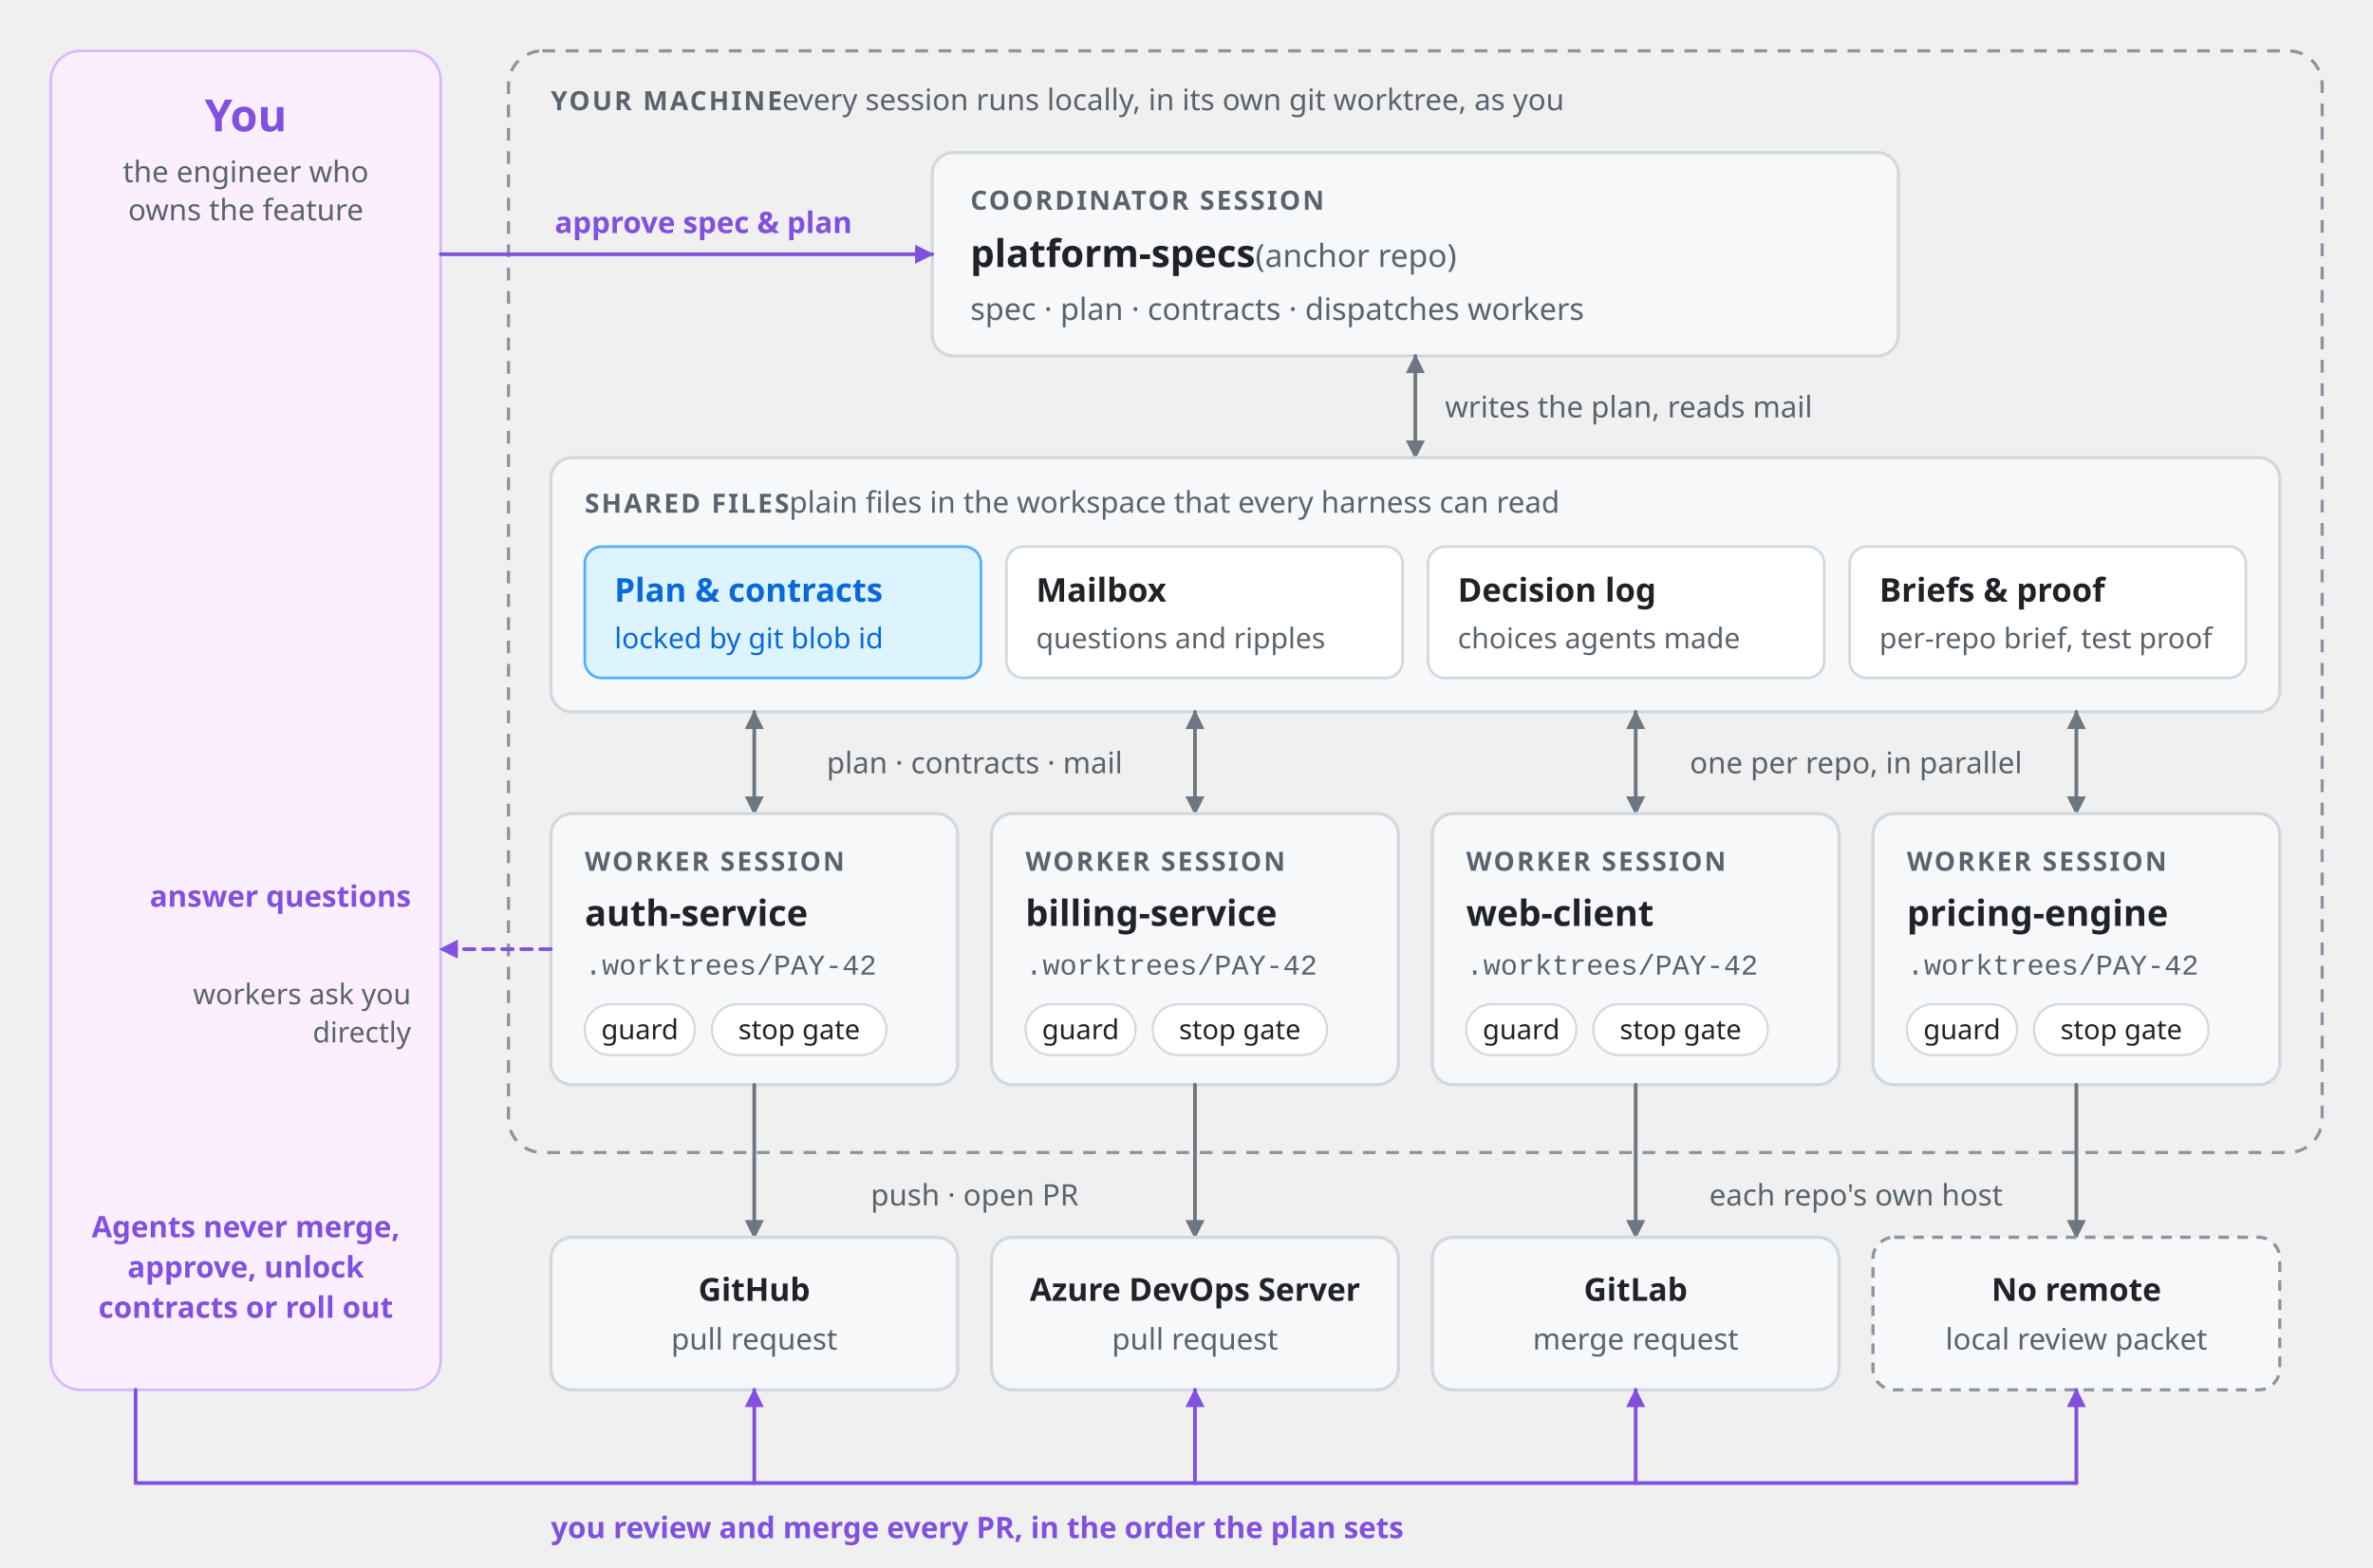
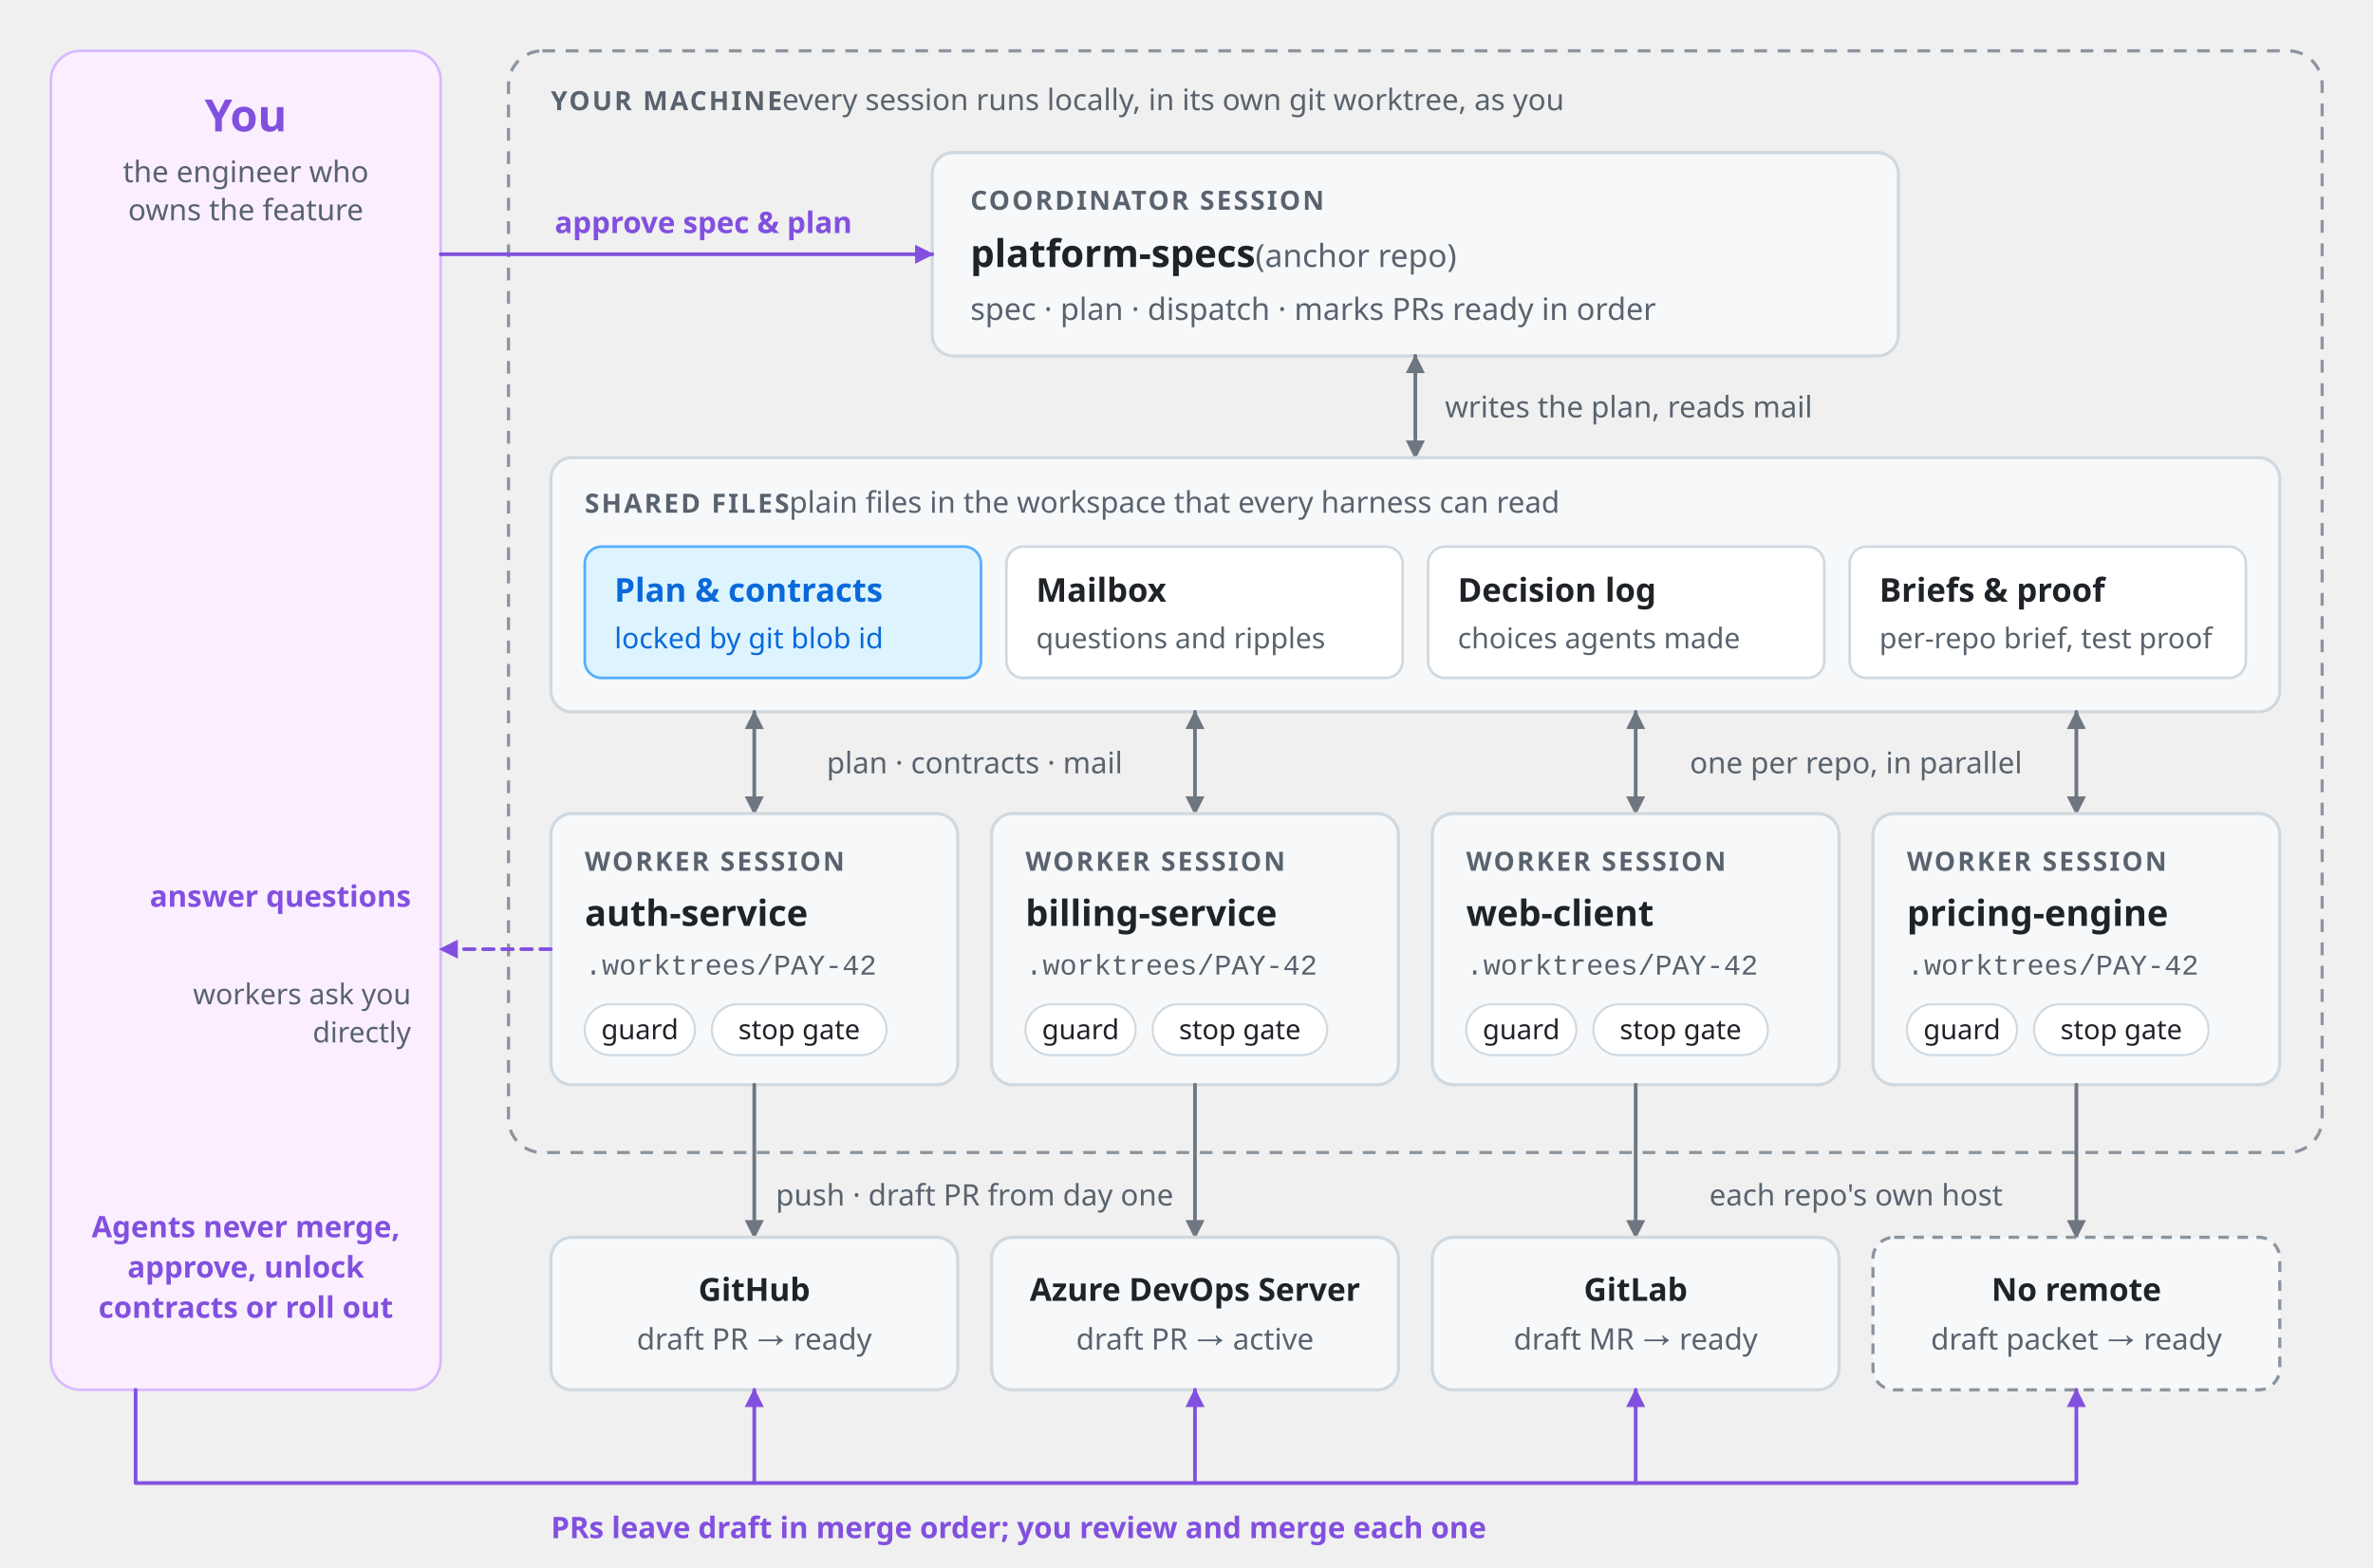
<svg xmlns="http://www.w3.org/2000/svg" viewBox="0 0 1120 740" width="1120" height="740" role="img" aria-labelledby="title desc">
  <defs>
    <marker id="flow-end" viewBox="0 0 10 10" refX="9" refY="5" markerWidth="9" markerHeight="9" markerUnits="userSpaceOnUse" orient="auto">
      <path d="M0,0 L10,5 L0,10 z" fill="#6e7781" />
    </marker>
    <marker id="flow-start" viewBox="0 0 10 10" refX="1" refY="5" markerWidth="9" markerHeight="9" markerUnits="userSpaceOnUse" orient="auto">
      <path d="M10,0 L0,5 L10,10 z" fill="#6e7781" />
    </marker>
    <marker id="human-end" viewBox="0 0 10 10" refX="9" refY="5" markerWidth="9" markerHeight="9" markerUnits="userSpaceOnUse" orient="auto">
      <path d="M0,0 L10,5 L0,10 z" fill="#8250df" />
    </marker>
    <marker id="human-start" viewBox="0 0 10 10" refX="1" refY="5" markerWidth="9" markerHeight="9" markerUnits="userSpaceOnUse" orient="auto">
      <path d="M10,0 L0,5 L10,10 z" fill="#8250df" />
    </marker>
  </defs>
  <rect x="24" y="24" width="184" height="632" rx="14" fill="#fbefff" stroke="#d8b9ff" stroke-width="1.25" />
  <text x="116.0" y="62" font-family="-apple-system, BlinkMacSystemFont, 'Segoe UI', 'Noto Sans', Helvetica, Arial, sans-serif" font-size="21" font-weight="700" fill="#8250df" text-anchor="middle">You</text>
  <text x="116.0" y="86" font-family="-apple-system, BlinkMacSystemFont, 'Segoe UI', 'Noto Sans', Helvetica, Arial, sans-serif" font-size="14" font-weight="400" fill="#59636e" text-anchor="middle">the engineer who</text>
  <text x="116.0" y="104" font-family="-apple-system, BlinkMacSystemFont, 'Segoe UI', 'Noto Sans', Helvetica, Arial, sans-serif" font-size="14" font-weight="400" fill="#59636e" text-anchor="middle">owns the feature</text>
  <text x="116.0" y="584" font-family="-apple-system, BlinkMacSystemFont, 'Segoe UI', 'Noto Sans', Helvetica, Arial, sans-serif" font-size="14" font-weight="600" fill="#8250df" text-anchor="middle">Agents never merge,</text>
  <text x="116.0" y="603" font-family="-apple-system, BlinkMacSystemFont, 'Segoe UI', 'Noto Sans', Helvetica, Arial, sans-serif" font-size="14" font-weight="600" fill="#8250df" text-anchor="middle">approve, unlock</text>
  <text x="116.0" y="622" font-family="-apple-system, BlinkMacSystemFont, 'Segoe UI', 'Noto Sans', Helvetica, Arial, sans-serif" font-size="14" font-weight="600" fill="#8250df" text-anchor="middle">contracts or roll out</text>
  <rect x="240" y="24" width="856" height="520" rx="16" fill="none" stroke="#8c959f" stroke-width="1.5" stroke-dasharray="6 5" />
  <text x="260" y="52" font-family="-apple-system, BlinkMacSystemFont, 'Segoe UI', 'Noto Sans', Helvetica, Arial, sans-serif" font-size="12.5" font-weight="600" fill="#59636e" text-anchor="start" letter-spacing="0.08em">YOUR MACHINE<tspan font-size="14" font-weight="400" fill="#59636e" letter-spacing="normal">  every session runs locally, in its own git worktree, as you</tspan>
  </text>
  <rect x="440" y="72" width="456" height="96" rx="10" fill="#f6f8fa" stroke="#d1d9e0" stroke-width="1.5" />
  <text x="458" y="99" font-family="-apple-system, BlinkMacSystemFont, 'Segoe UI', 'Noto Sans', Helvetica, Arial, sans-serif" font-size="12.5" font-weight="600" fill="#59636e" text-anchor="start" letter-spacing="0.08em">COORDINATOR SESSION</text>
  <text x="458" y="126" font-family="-apple-system, BlinkMacSystemFont, 'Segoe UI', 'Noto Sans', Helvetica, Arial, sans-serif" font-size="18" font-weight="700" fill="#1f2328" text-anchor="start">platform-specs<tspan font-size="15" font-weight="400" fill="#59636e" letter-spacing="normal"> (anchor repo)</tspan>
  </text>
-   <text x="458" y="151" font-family="-apple-system, BlinkMacSystemFont, 'Segoe UI', 'Noto Sans', Helvetica, Arial, sans-serif" font-size="14.5" font-weight="400" fill="#59636e" text-anchor="start">spec · plan · contracts · dispatches workers</text>
+   <text x="458" y="151" font-family="-apple-system, BlinkMacSystemFont, 'Segoe UI', 'Noto Sans', Helvetica, Arial, sans-serif" font-size="14.5" font-weight="400" fill="#59636e" text-anchor="start">spec · plan · dispatch · marks PRs ready in order</text>
  <polyline points="208,120 440,120" fill="none" stroke="#8250df" stroke-width="1.75" stroke-linejoin="round" stroke-linecap="round" marker-end="url(#human-end)" />
  <text x="332.0" y="110" font-family="-apple-system, BlinkMacSystemFont, 'Segoe UI', 'Noto Sans', Helvetica, Arial, sans-serif" font-size="14" font-weight="600" fill="#8250df" text-anchor="middle">approve spec &amp; plan</text>
  <polyline points="668,168 668,216" fill="none" stroke="#6e7781" stroke-width="1.75" stroke-linejoin="round" stroke-linecap="round" marker-end="url(#flow-end)" marker-start="url(#flow-start)" />
  <text x="682" y="197.0" font-family="-apple-system, BlinkMacSystemFont, 'Segoe UI', 'Noto Sans', Helvetica, Arial, sans-serif" font-size="14" font-weight="400" fill="#59636e" text-anchor="start">writes the plan, reads mail</text>
  <rect x="260" y="216" width="816" height="120" rx="10" fill="#f6f8fa" stroke="#d1d9e0" stroke-width="1.5" />
  <text x="276" y="242" font-family="-apple-system, BlinkMacSystemFont, 'Segoe UI', 'Noto Sans', Helvetica, Arial, sans-serif" font-size="12.5" font-weight="600" fill="#59636e" text-anchor="start" letter-spacing="0.08em">SHARED FILES<tspan font-size="14" font-weight="400" fill="#59636e" letter-spacing="normal">  plain files in the workspace that every harness can read</tspan>
  </text>
  <rect x="276.0" y="258" width="187.0" height="62" rx="8" fill="#ddf4ff" stroke="#54aeff" stroke-width="1.25" />
  <text x="290.0" y="284" font-family="-apple-system, BlinkMacSystemFont, 'Segoe UI', 'Noto Sans', Helvetica, Arial, sans-serif" font-size="15.5" font-weight="700" fill="#0969da" text-anchor="start">Plan &amp; contracts</text>
  <text x="290.0" y="306" font-family="-apple-system, BlinkMacSystemFont, 'Segoe UI', 'Noto Sans', Helvetica, Arial, sans-serif" font-size="13.5" font-weight="400" fill="#0969da" text-anchor="start">locked by git blob id</text>
  <rect x="475.0" y="258" width="187.0" height="62" rx="8" fill="#ffffff" stroke="#d1d9e0" stroke-width="1.25" />
  <text x="489.0" y="284" font-family="-apple-system, BlinkMacSystemFont, 'Segoe UI', 'Noto Sans', Helvetica, Arial, sans-serif" font-size="15.5" font-weight="700" fill="#1f2328" text-anchor="start">Mailbox</text>
  <text x="489.0" y="306" font-family="-apple-system, BlinkMacSystemFont, 'Segoe UI', 'Noto Sans', Helvetica, Arial, sans-serif" font-size="13.5" font-weight="400" fill="#59636e" text-anchor="start">questions and ripples</text>
  <rect x="674.0" y="258" width="187.0" height="62" rx="8" fill="#ffffff" stroke="#d1d9e0" stroke-width="1.25" />
  <text x="688.0" y="284" font-family="-apple-system, BlinkMacSystemFont, 'Segoe UI', 'Noto Sans', Helvetica, Arial, sans-serif" font-size="15.5" font-weight="700" fill="#1f2328" text-anchor="start">Decision log</text>
  <text x="688.0" y="306" font-family="-apple-system, BlinkMacSystemFont, 'Segoe UI', 'Noto Sans', Helvetica, Arial, sans-serif" font-size="13.5" font-weight="400" fill="#59636e" text-anchor="start">choices agents made</text>
  <rect x="873.0" y="258" width="187.0" height="62" rx="8" fill="#ffffff" stroke="#d1d9e0" stroke-width="1.25" />
  <text x="887.0" y="284" font-family="-apple-system, BlinkMacSystemFont, 'Segoe UI', 'Noto Sans', Helvetica, Arial, sans-serif" font-size="15.5" font-weight="700" fill="#1f2328" text-anchor="start">Briefs &amp; proof</text>
  <text x="887.0" y="306" font-family="-apple-system, BlinkMacSystemFont, 'Segoe UI', 'Noto Sans', Helvetica, Arial, sans-serif" font-size="13.5" font-weight="400" fill="#59636e" text-anchor="start">per-repo brief, test proof</text>
  <polyline points="356,336 356,384" fill="none" stroke="#6e7781" stroke-width="1.75" stroke-linejoin="round" stroke-linecap="round" marker-end="url(#flow-end)" marker-start="url(#flow-start)" />
  <polyline points="564,336 564,384" fill="none" stroke="#6e7781" stroke-width="1.75" stroke-linejoin="round" stroke-linecap="round" marker-end="url(#flow-end)" marker-start="url(#flow-start)" />
  <polyline points="772,336 772,384" fill="none" stroke="#6e7781" stroke-width="1.75" stroke-linejoin="round" stroke-linecap="round" marker-end="url(#flow-end)" marker-start="url(#flow-start)" />
  <polyline points="980,336 980,384" fill="none" stroke="#6e7781" stroke-width="1.75" stroke-linejoin="round" stroke-linecap="round" marker-end="url(#flow-end)" marker-start="url(#flow-start)" />
  <text x="460.0" y="365.0" font-family="-apple-system, BlinkMacSystemFont, 'Segoe UI', 'Noto Sans', Helvetica, Arial, sans-serif" font-size="14" font-weight="400" fill="#59636e" text-anchor="middle">plan · contracts · mail</text>
  <text x="876.0" y="365.0" font-family="-apple-system, BlinkMacSystemFont, 'Segoe UI', 'Noto Sans', Helvetica, Arial, sans-serif" font-size="14" font-weight="400" fill="#59636e" text-anchor="middle">one per repo, in parallel</text>
  <rect x="260" y="384" width="192" height="128" rx="10" fill="#f6f8fa" stroke="#d1d9e0" stroke-width="1.5" />
  <text x="276" y="411" font-family="-apple-system, BlinkMacSystemFont, 'Segoe UI', 'Noto Sans', Helvetica, Arial, sans-serif" font-size="12.5" font-weight="600" fill="#59636e" text-anchor="start" letter-spacing="0.08em">WORKER SESSION</text>
  <text x="276" y="437" font-family="-apple-system, BlinkMacSystemFont, 'Segoe UI', 'Noto Sans', Helvetica, Arial, sans-serif" font-size="17" font-weight="700" fill="#1f2328" text-anchor="start">auth-service</text>
  <text x="276" y="460" font-family="ui-monospace, SFMono-Regular, 'SF Mono', Menlo, Consolas, 'Liberation Mono', monospace" font-size="13.5" font-weight="400" fill="#59636e" text-anchor="start">.worktrees/PAY-42</text>
  <rect x="276" y="474" width="52.0" height="24" rx="12" fill="#ffffff" stroke="#d1d9e0" stroke-width="1" />
  <text x="302.0" y="490.5" font-family="-apple-system, BlinkMacSystemFont, 'Segoe UI', 'Noto Sans', Helvetica, Arial, sans-serif" font-size="13" font-weight="500" fill="#1f2328" text-anchor="middle">guard</text>
  <rect x="336.0" y="474" width="82.4" height="24" rx="12" fill="#ffffff" stroke="#d1d9e0" stroke-width="1" />
  <text x="377.2" y="490.5" font-family="-apple-system, BlinkMacSystemFont, 'Segoe UI', 'Noto Sans', Helvetica, Arial, sans-serif" font-size="13" font-weight="500" fill="#1f2328" text-anchor="middle">stop gate</text>
  <rect x="468" y="384" width="192" height="128" rx="10" fill="#f6f8fa" stroke="#d1d9e0" stroke-width="1.5" />
  <text x="484" y="411" font-family="-apple-system, BlinkMacSystemFont, 'Segoe UI', 'Noto Sans', Helvetica, Arial, sans-serif" font-size="12.5" font-weight="600" fill="#59636e" text-anchor="start" letter-spacing="0.08em">WORKER SESSION</text>
  <text x="484" y="437" font-family="-apple-system, BlinkMacSystemFont, 'Segoe UI', 'Noto Sans', Helvetica, Arial, sans-serif" font-size="17" font-weight="700" fill="#1f2328" text-anchor="start">billing-service</text>
  <text x="484" y="460" font-family="ui-monospace, SFMono-Regular, 'SF Mono', Menlo, Consolas, 'Liberation Mono', monospace" font-size="13.5" font-weight="400" fill="#59636e" text-anchor="start">.worktrees/PAY-42</text>
  <rect x="484" y="474" width="52.0" height="24" rx="12" fill="#ffffff" stroke="#d1d9e0" stroke-width="1" />
  <text x="510.0" y="490.5" font-family="-apple-system, BlinkMacSystemFont, 'Segoe UI', 'Noto Sans', Helvetica, Arial, sans-serif" font-size="13" font-weight="500" fill="#1f2328" text-anchor="middle">guard</text>
  <rect x="544.0" y="474" width="82.4" height="24" rx="12" fill="#ffffff" stroke="#d1d9e0" stroke-width="1" />
  <text x="585.2" y="490.5" font-family="-apple-system, BlinkMacSystemFont, 'Segoe UI', 'Noto Sans', Helvetica, Arial, sans-serif" font-size="13" font-weight="500" fill="#1f2328" text-anchor="middle">stop gate</text>
  <rect x="676" y="384" width="192" height="128" rx="10" fill="#f6f8fa" stroke="#d1d9e0" stroke-width="1.5" />
  <text x="692" y="411" font-family="-apple-system, BlinkMacSystemFont, 'Segoe UI', 'Noto Sans', Helvetica, Arial, sans-serif" font-size="12.5" font-weight="600" fill="#59636e" text-anchor="start" letter-spacing="0.08em">WORKER SESSION</text>
  <text x="692" y="437" font-family="-apple-system, BlinkMacSystemFont, 'Segoe UI', 'Noto Sans', Helvetica, Arial, sans-serif" font-size="17" font-weight="700" fill="#1f2328" text-anchor="start">web-client</text>
  <text x="692" y="460" font-family="ui-monospace, SFMono-Regular, 'SF Mono', Menlo, Consolas, 'Liberation Mono', monospace" font-size="13.5" font-weight="400" fill="#59636e" text-anchor="start">.worktrees/PAY-42</text>
  <rect x="692" y="474" width="52.0" height="24" rx="12" fill="#ffffff" stroke="#d1d9e0" stroke-width="1" />
  <text x="718.0" y="490.5" font-family="-apple-system, BlinkMacSystemFont, 'Segoe UI', 'Noto Sans', Helvetica, Arial, sans-serif" font-size="13" font-weight="500" fill="#1f2328" text-anchor="middle">guard</text>
  <rect x="752.0" y="474" width="82.4" height="24" rx="12" fill="#ffffff" stroke="#d1d9e0" stroke-width="1" />
  <text x="793.2" y="490.5" font-family="-apple-system, BlinkMacSystemFont, 'Segoe UI', 'Noto Sans', Helvetica, Arial, sans-serif" font-size="13" font-weight="500" fill="#1f2328" text-anchor="middle">stop gate</text>
  <rect x="884" y="384" width="192" height="128" rx="10" fill="#f6f8fa" stroke="#d1d9e0" stroke-width="1.5" />
  <text x="900" y="411" font-family="-apple-system, BlinkMacSystemFont, 'Segoe UI', 'Noto Sans', Helvetica, Arial, sans-serif" font-size="12.5" font-weight="600" fill="#59636e" text-anchor="start" letter-spacing="0.08em">WORKER SESSION</text>
  <text x="900" y="437" font-family="-apple-system, BlinkMacSystemFont, 'Segoe UI', 'Noto Sans', Helvetica, Arial, sans-serif" font-size="17" font-weight="700" fill="#1f2328" text-anchor="start">pricing-engine</text>
  <text x="900" y="460" font-family="ui-monospace, SFMono-Regular, 'SF Mono', Menlo, Consolas, 'Liberation Mono', monospace" font-size="13.5" font-weight="400" fill="#59636e" text-anchor="start">.worktrees/PAY-42</text>
  <rect x="900" y="474" width="52.0" height="24" rx="12" fill="#ffffff" stroke="#d1d9e0" stroke-width="1" />
  <text x="926.0" y="490.5" font-family="-apple-system, BlinkMacSystemFont, 'Segoe UI', 'Noto Sans', Helvetica, Arial, sans-serif" font-size="13" font-weight="500" fill="#1f2328" text-anchor="middle">guard</text>
  <rect x="960.0" y="474" width="82.4" height="24" rx="12" fill="#ffffff" stroke="#d1d9e0" stroke-width="1" />
  <text x="1001.2" y="490.5" font-family="-apple-system, BlinkMacSystemFont, 'Segoe UI', 'Noto Sans', Helvetica, Arial, sans-serif" font-size="13" font-weight="500" fill="#1f2328" text-anchor="middle">stop gate</text>
  <polyline points="260,448 208,448" fill="none" stroke="#8250df" stroke-width="1.75" stroke-linejoin="round" stroke-linecap="round" stroke-dasharray="5 4" marker-end="url(#human-end)" />
  <text x="194" y="428" font-family="-apple-system, BlinkMacSystemFont, 'Segoe UI', 'Noto Sans', Helvetica, Arial, sans-serif" font-size="14" font-weight="600" fill="#8250df" text-anchor="end">answer questions</text>
  <text x="194" y="474" font-family="-apple-system, BlinkMacSystemFont, 'Segoe UI', 'Noto Sans', Helvetica, Arial, sans-serif" font-size="13.5" font-weight="400" fill="#59636e" text-anchor="end">workers ask you</text>
  <text x="194" y="492" font-family="-apple-system, BlinkMacSystemFont, 'Segoe UI', 'Noto Sans', Helvetica, Arial, sans-serif" font-size="13.5" font-weight="400" fill="#59636e" text-anchor="end">directly</text>
  <polyline points="356,512 356,584" fill="none" stroke="#6e7781" stroke-width="1.75" stroke-linejoin="round" stroke-linecap="round" marker-end="url(#flow-end)" />
  <polyline points="564,512 564,584" fill="none" stroke="#6e7781" stroke-width="1.75" stroke-linejoin="round" stroke-linecap="round" marker-end="url(#flow-end)" />
  <polyline points="772,512 772,584" fill="none" stroke="#6e7781" stroke-width="1.75" stroke-linejoin="round" stroke-linecap="round" marker-end="url(#flow-end)" />
  <polyline points="980,512 980,584" fill="none" stroke="#6e7781" stroke-width="1.75" stroke-linejoin="round" stroke-linecap="round" marker-end="url(#flow-end)" />
-   <text x="460.0" y="569.0" font-family="-apple-system, BlinkMacSystemFont, 'Segoe UI', 'Noto Sans', Helvetica, Arial, sans-serif" font-size="14" font-weight="400" fill="#59636e" text-anchor="middle">push · open PR</text>
+   <text x="460.0" y="569.0" font-family="-apple-system, BlinkMacSystemFont, 'Segoe UI', 'Noto Sans', Helvetica, Arial, sans-serif" font-size="14" font-weight="400" fill="#59636e" text-anchor="middle">push · draft PR from day one</text>
  <text x="876.0" y="569.0" font-family="-apple-system, BlinkMacSystemFont, 'Segoe UI', 'Noto Sans', Helvetica, Arial, sans-serif" font-size="14" font-weight="400" fill="#59636e" text-anchor="middle">each repo's own host</text>
  <rect x="260" y="584" width="192" height="72" rx="10" fill="#f6f8fa" stroke="#d1d9e0" stroke-width="1.5" />
  <text x="356.0" y="614" font-family="-apple-system, BlinkMacSystemFont, 'Segoe UI', 'Noto Sans', Helvetica, Arial, sans-serif" font-size="15" font-weight="700" fill="#1f2328" text-anchor="middle">GitHub</text>
-   <text x="356.0" y="637" font-family="-apple-system, BlinkMacSystemFont, 'Segoe UI', 'Noto Sans', Helvetica, Arial, sans-serif" font-size="14" font-weight="400" fill="#59636e" text-anchor="middle">pull request</text>
+   <text x="356.0" y="637" font-family="-apple-system, BlinkMacSystemFont, 'Segoe UI', 'Noto Sans', Helvetica, Arial, sans-serif" font-size="14" font-weight="400" fill="#59636e" text-anchor="middle">draft PR → ready</text>
  <rect x="468" y="584" width="192" height="72" rx="10" fill="#f6f8fa" stroke="#d1d9e0" stroke-width="1.5" />
  <text x="564.0" y="614" font-family="-apple-system, BlinkMacSystemFont, 'Segoe UI', 'Noto Sans', Helvetica, Arial, sans-serif" font-size="15" font-weight="700" fill="#1f2328" text-anchor="middle">Azure DevOps Server</text>
-   <text x="564.0" y="637" font-family="-apple-system, BlinkMacSystemFont, 'Segoe UI', 'Noto Sans', Helvetica, Arial, sans-serif" font-size="14" font-weight="400" fill="#59636e" text-anchor="middle">pull request</text>
+   <text x="564.0" y="637" font-family="-apple-system, BlinkMacSystemFont, 'Segoe UI', 'Noto Sans', Helvetica, Arial, sans-serif" font-size="14" font-weight="400" fill="#59636e" text-anchor="middle">draft PR → active</text>
  <rect x="676" y="584" width="192" height="72" rx="10" fill="#f6f8fa" stroke="#d1d9e0" stroke-width="1.5" />
  <text x="772.0" y="614" font-family="-apple-system, BlinkMacSystemFont, 'Segoe UI', 'Noto Sans', Helvetica, Arial, sans-serif" font-size="15" font-weight="700" fill="#1f2328" text-anchor="middle">GitLab</text>
-   <text x="772.0" y="637" font-family="-apple-system, BlinkMacSystemFont, 'Segoe UI', 'Noto Sans', Helvetica, Arial, sans-serif" font-size="14" font-weight="400" fill="#59636e" text-anchor="middle">merge request</text>
+   <text x="772.0" y="637" font-family="-apple-system, BlinkMacSystemFont, 'Segoe UI', 'Noto Sans', Helvetica, Arial, sans-serif" font-size="14" font-weight="400" fill="#59636e" text-anchor="middle">draft MR → ready</text>
  <rect x="884" y="584" width="192" height="72" rx="10" fill="#f6f8fa" stroke="#8c959f" stroke-width="1.5" stroke-dasharray="5 4" />
  <text x="980.0" y="614" font-family="-apple-system, BlinkMacSystemFont, 'Segoe UI', 'Noto Sans', Helvetica, Arial, sans-serif" font-size="15" font-weight="700" fill="#1f2328" text-anchor="middle">No remote</text>
-   <text x="980.0" y="637" font-family="-apple-system, BlinkMacSystemFont, 'Segoe UI', 'Noto Sans', Helvetica, Arial, sans-serif" font-size="14" font-weight="400" fill="#59636e" text-anchor="middle">local review packet</text>
+   <text x="980.0" y="637" font-family="-apple-system, BlinkMacSystemFont, 'Segoe UI', 'Noto Sans', Helvetica, Arial, sans-serif" font-size="14" font-weight="400" fill="#59636e" text-anchor="middle">draft packet → ready</text>
  <polyline points="64,656 64,700 980,700" fill="none" stroke="#8250df" stroke-width="1.75" stroke-linejoin="round" stroke-linecap="round" />
  <polyline points="356,700 356,656" fill="none" stroke="#8250df" stroke-width="1.75" stroke-linejoin="round" stroke-linecap="round" marker-end="url(#human-end)" />
  <polyline points="564,700 564,656" fill="none" stroke="#8250df" stroke-width="1.75" stroke-linejoin="round" stroke-linecap="round" marker-end="url(#human-end)" />
  <polyline points="772,700 772,656" fill="none" stroke="#8250df" stroke-width="1.75" stroke-linejoin="round" stroke-linecap="round" marker-end="url(#human-end)" />
  <polyline points="980,700 980,656" fill="none" stroke="#8250df" stroke-width="1.75" stroke-linejoin="round" stroke-linecap="round" marker-end="url(#human-end)" />
-   <text x="260" y="726" font-family="-apple-system, BlinkMacSystemFont, 'Segoe UI', 'Noto Sans', Helvetica, Arial, sans-serif" font-size="14" font-weight="600" fill="#8250df" text-anchor="start">you review and merge every PR, in the order the plan sets</text>
+   <text x="260" y="726" font-family="-apple-system, BlinkMacSystemFont, 'Segoe UI', 'Noto Sans', Helvetica, Arial, sans-serif" font-size="14" font-weight="600" fill="#8250df" text-anchor="start">PRs leave draft in merge order; you review and merge each one</text>
</svg>
